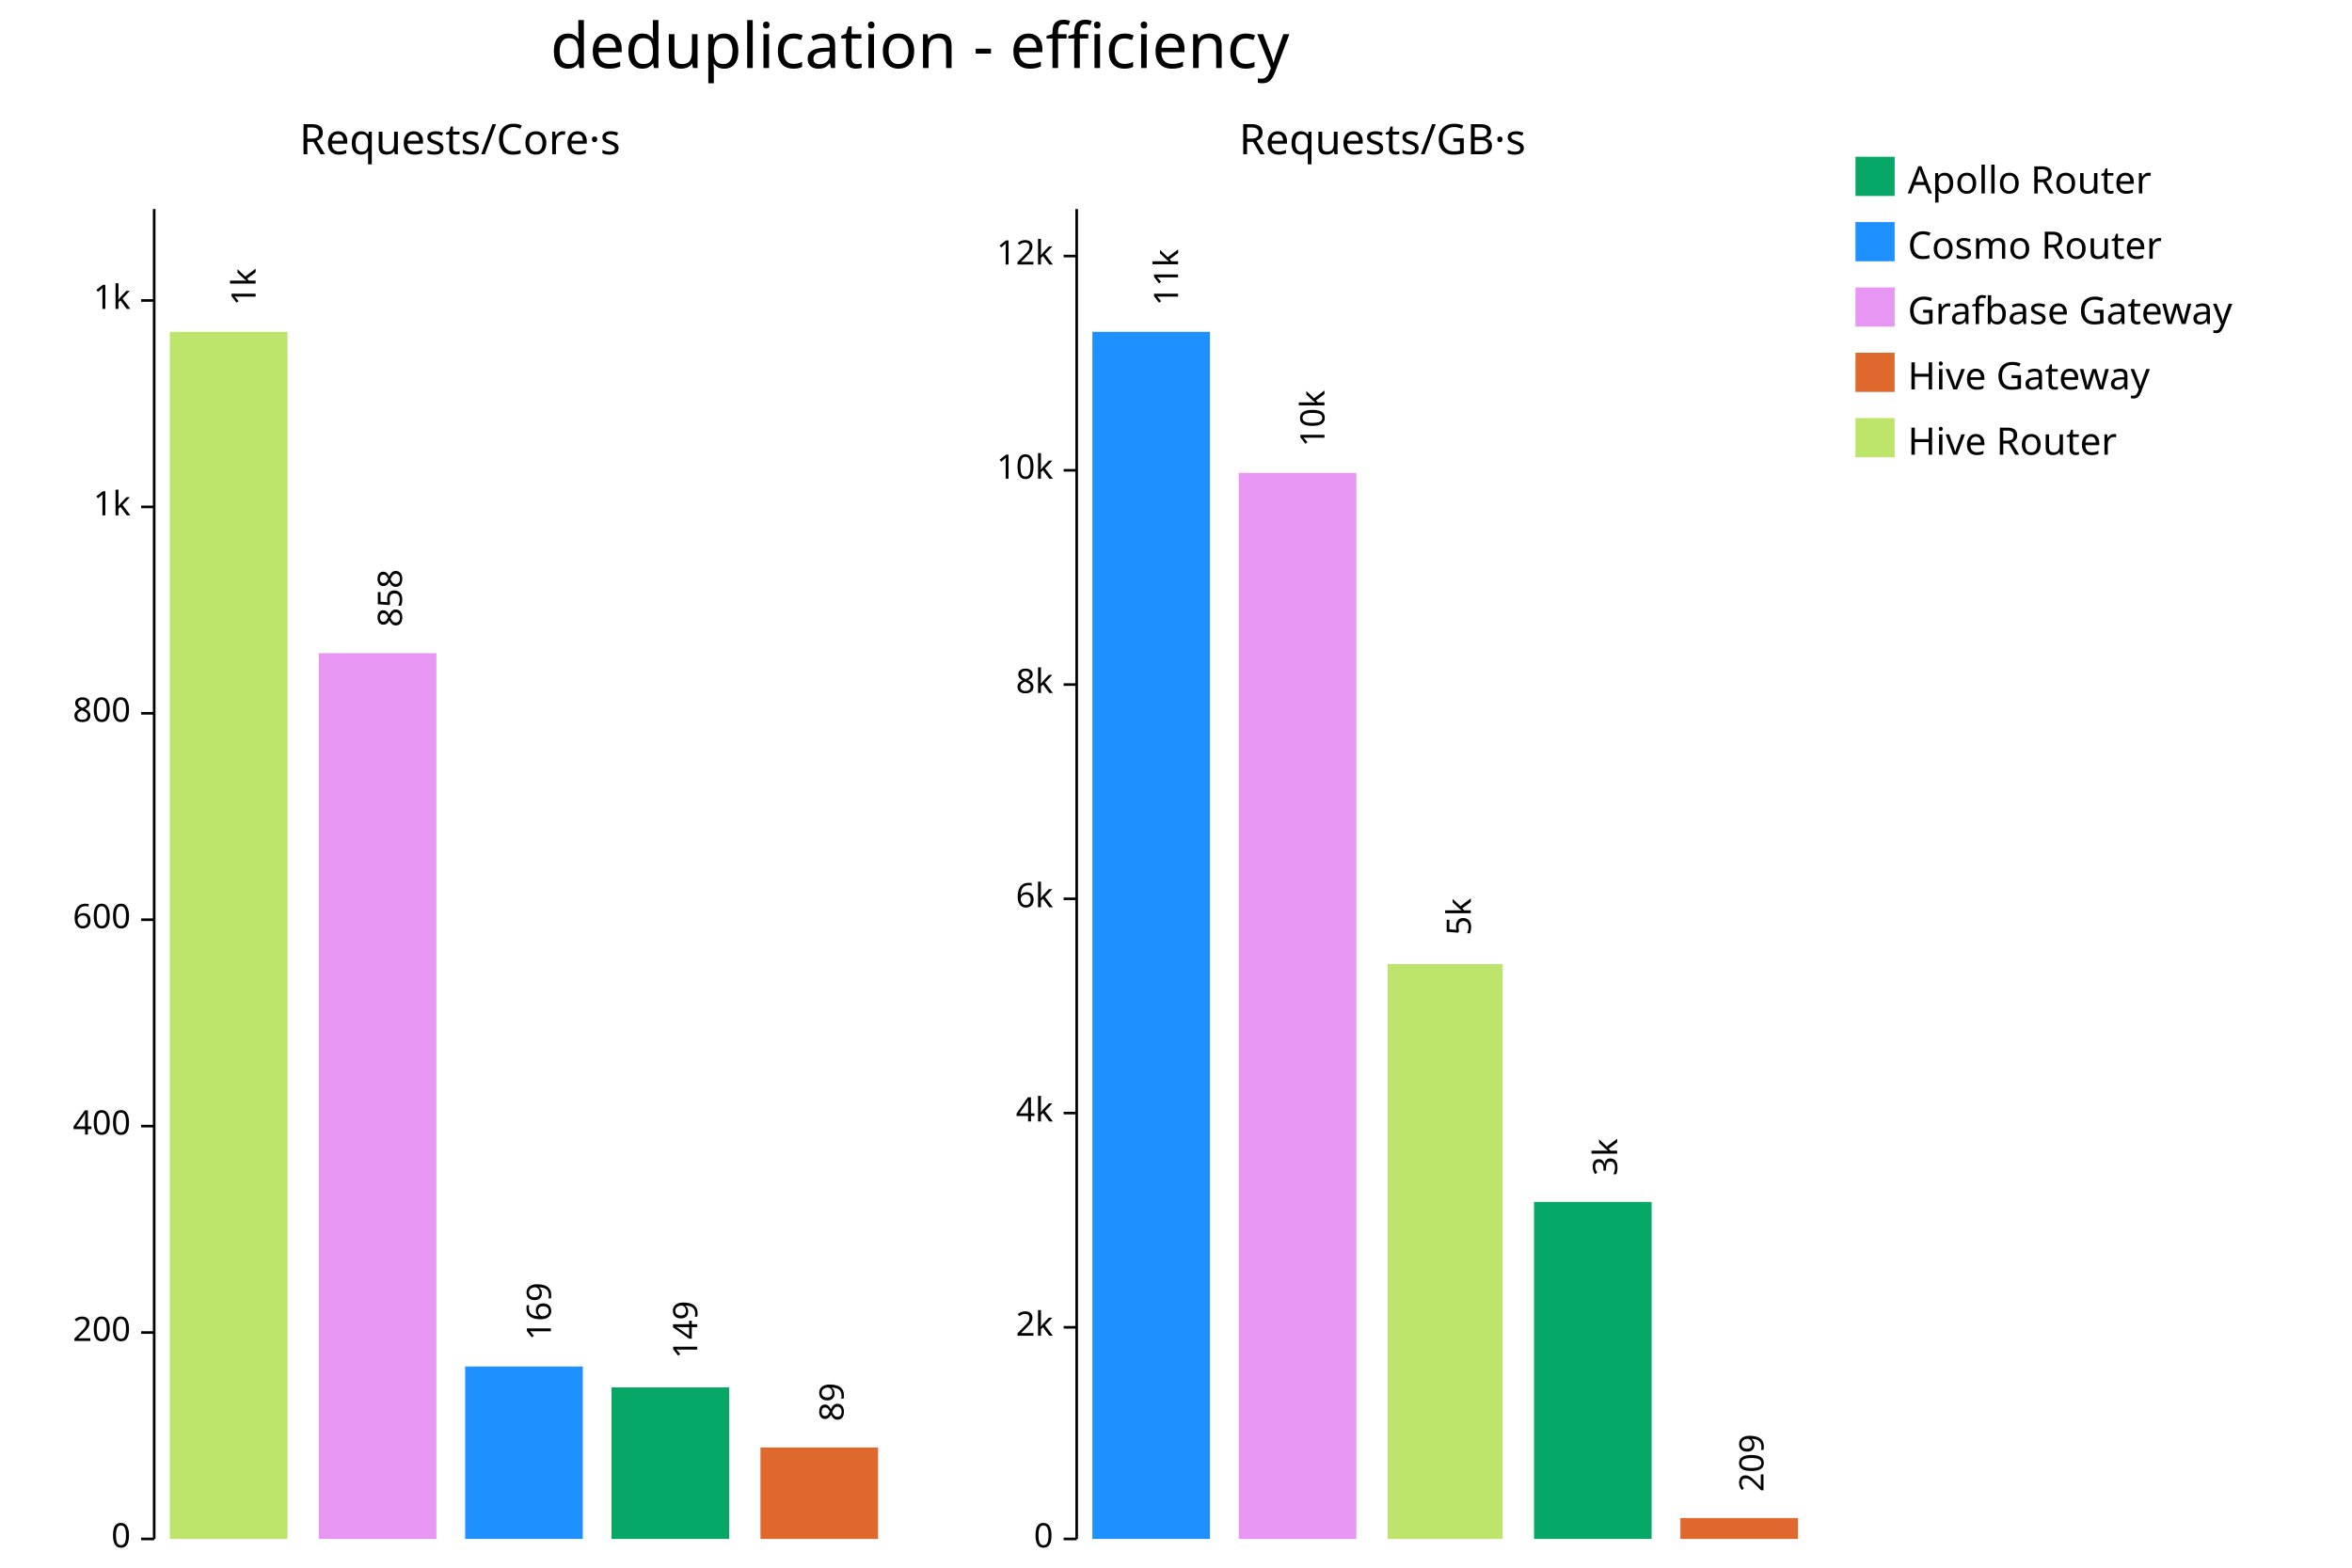
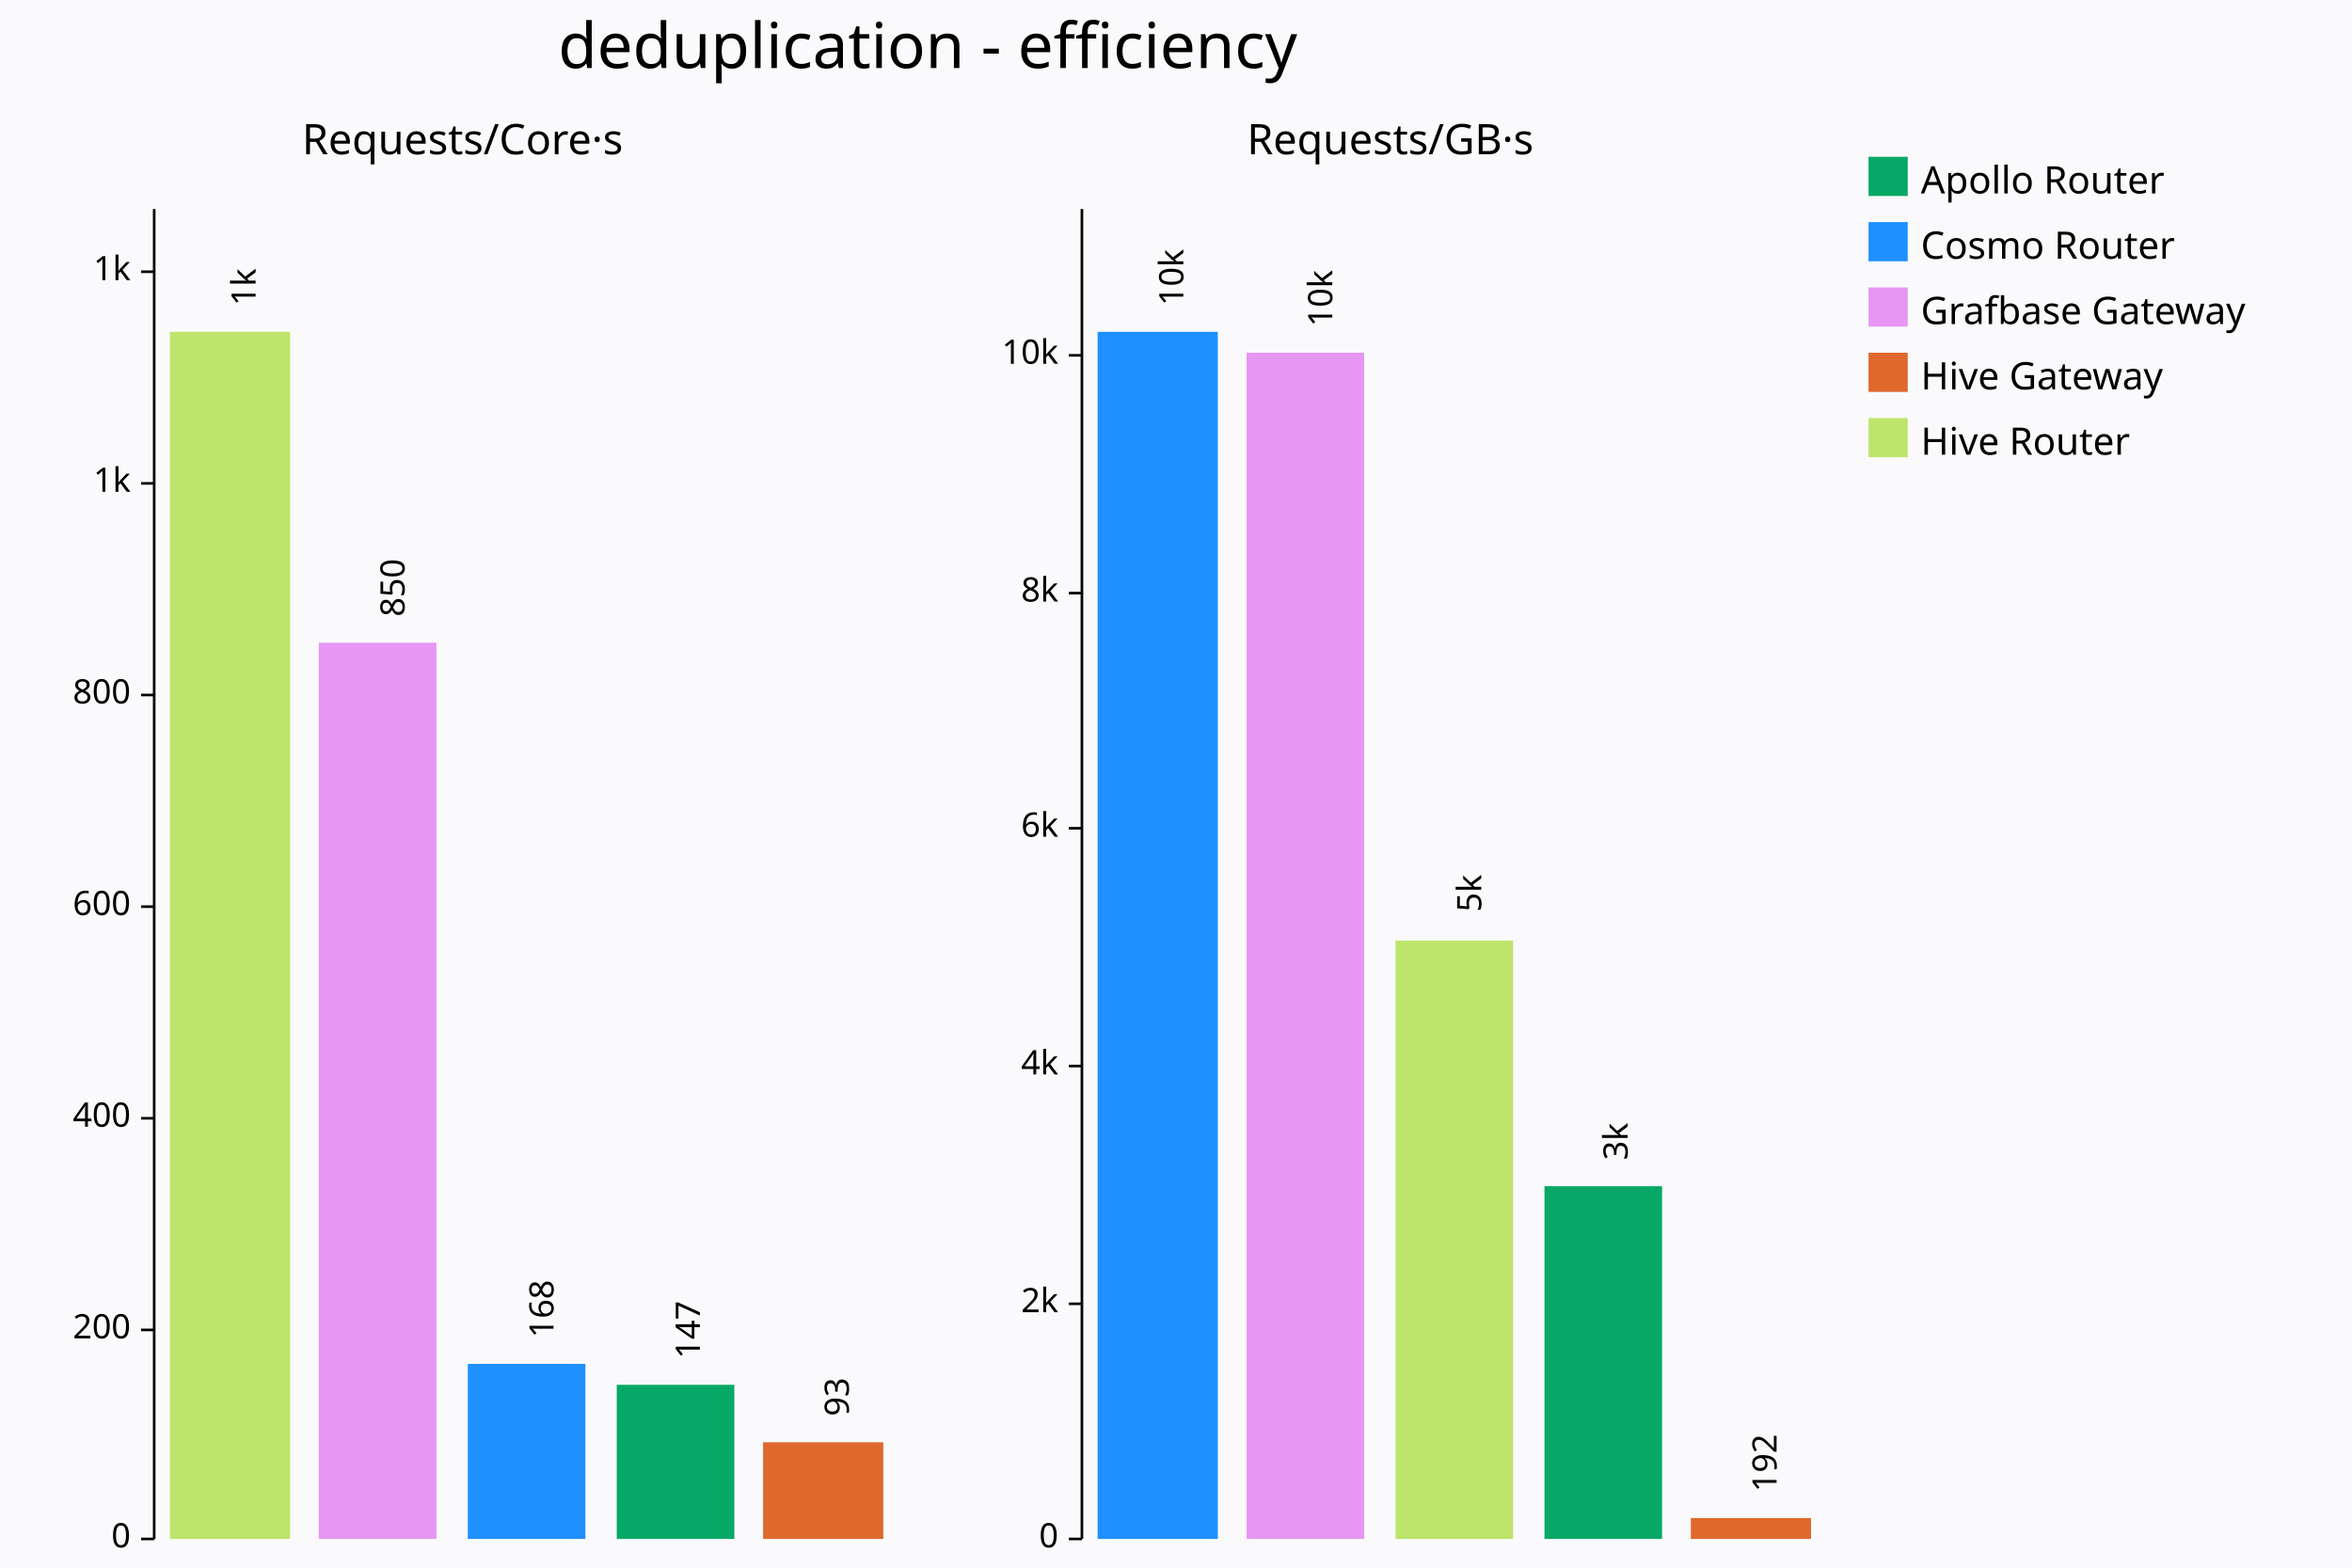
<svg xmlns="http://www.w3.org/2000/svg" width="900" height="600" viewBox="0 0 900 600">
-   <text x="352" y="20" dy="0.5ex" text-anchor="middle" font-family="sans-serif" font-size="24.194" opacity="1" fill="#000000">
+   <rect x="0" y="0" width="900" height="600" opacity="1" fill="#FAFAFC" stroke="none" />
+   <text x="355" y="20" dy="0.5ex" text-anchor="middle" font-family="sans-serif" font-size="24.194" opacity="1" fill="#000000">
deduplication - efficiency
</text>
-   <text x="176" y="55" dy="0.5ex" text-anchor="middle" font-family="sans-serif" font-size="16.129" opacity="1" fill="#000000">
+   <text x="177" y="55" dy="0.5ex" text-anchor="middle" font-family="sans-serif" font-size="16.129" opacity="1" fill="#000000">
Requests/Core·s
</text>
  <polyline fill="none" opacity="1" stroke="#000000" stroke-width="1" points="59,80 59,589 " />
  <text x="50" y="589" dy="0.5ex" text-anchor="end" font-family="sans-serif" font-size="12.903" opacity="1" fill="#000000">
0
</text>
  <polyline fill="none" opacity="1" stroke="#000000" stroke-width="1" points="54,589 59,589 " />
-   <text x="50" y="510" dy="0.5ex" text-anchor="end" font-family="sans-serif" font-size="12.903" opacity="1" fill="#000000">
+   <text x="50" y="509" dy="0.5ex" text-anchor="end" font-family="sans-serif" font-size="12.903" opacity="1" fill="#000000">
200
</text>
-   <polyline fill="none" opacity="1" stroke="#000000" stroke-width="1" points="54,510 59,510 " />
-   <text x="50" y="431" dy="0.5ex" text-anchor="end" font-family="sans-serif" font-size="12.903" opacity="1" fill="#000000">
+   <polyline fill="none" opacity="1" stroke="#000000" stroke-width="1" points="54,509 59,509 " />
+   <text x="50" y="428" dy="0.5ex" text-anchor="end" font-family="sans-serif" font-size="12.903" opacity="1" fill="#000000">
400
</text>
-   <polyline fill="none" opacity="1" stroke="#000000" stroke-width="1" points="54,431 59,431 " />
-   <text x="50" y="352" dy="0.5ex" text-anchor="end" font-family="sans-serif" font-size="12.903" opacity="1" fill="#000000">
+   <polyline fill="none" opacity="1" stroke="#000000" stroke-width="1" points="54,428 59,428 " />
+   <text x="50" y="347" dy="0.5ex" text-anchor="end" font-family="sans-serif" font-size="12.903" opacity="1" fill="#000000">
600
</text>
-   <polyline fill="none" opacity="1" stroke="#000000" stroke-width="1" points="54,352 59,352 " />
-   <text x="50" y="273" dy="0.5ex" text-anchor="end" font-family="sans-serif" font-size="12.903" opacity="1" fill="#000000">
+   <polyline fill="none" opacity="1" stroke="#000000" stroke-width="1" points="54,347 59,347 " />
+   <text x="50" y="266" dy="0.5ex" text-anchor="end" font-family="sans-serif" font-size="12.903" opacity="1" fill="#000000">
800
</text>
-   <polyline fill="none" opacity="1" stroke="#000000" stroke-width="1" points="54,273 59,273 " />
-   <text x="50" y="194" dy="0.5ex" text-anchor="end" font-family="sans-serif" font-size="12.903" opacity="1" fill="#000000">
+   <polyline fill="none" opacity="1" stroke="#000000" stroke-width="1" points="54,266 59,266 " />
+   <text x="50" y="185" dy="0.5ex" text-anchor="end" font-family="sans-serif" font-size="12.903" opacity="1" fill="#000000">
1k
</text>
-   <polyline fill="none" opacity="1" stroke="#000000" stroke-width="1" points="54,194 59,194 " />
-   <text x="50" y="115" dy="0.5ex" text-anchor="end" font-family="sans-serif" font-size="12.903" opacity="1" fill="#000000">
+   <polyline fill="none" opacity="1" stroke="#000000" stroke-width="1" points="54,185 59,185 " />
+   <text x="50" y="104" dy="0.5ex" text-anchor="end" font-family="sans-serif" font-size="12.903" opacity="1" fill="#000000">
1k
</text>
-   <polyline fill="none" opacity="1" stroke="#000000" stroke-width="1" points="54,115 59,115 " />
-   <rect x="65" y="127" width="45" height="462" opacity="1" fill="#BDE56C" stroke="none" />
+   <polyline fill="none" opacity="1" stroke="#000000" stroke-width="1" points="54,104 59,104 " />
+   <rect x="65" y="127" width="46" height="462" opacity="1" fill="#BDE56C" stroke="none" />
  <text x="88" y="117" dy="0.76em" text-anchor="start" font-family="sans-serif" font-size="12.903" opacity="1" fill="#000000" transform="rotate(270, 88, 117)">
1k
</text>
-   <rect x="122" y="250" width="45" height="339" opacity="1" fill="#E796F3" stroke="none" />
-   <text x="144" y="240" dy="0.76em" text-anchor="start" font-family="sans-serif" font-size="12.903" opacity="1" fill="#000000" transform="rotate(270, 144, 240)">
- 858
+   <rect x="122" y="246" width="45" height="343" opacity="1" fill="#E796F3" stroke="none" />
+   <text x="145" y="236" dy="0.76em" text-anchor="start" font-family="sans-serif" font-size="12.903" opacity="1" fill="#000000" transform="rotate(270, 145, 236)">
+ 850
</text>
-   <rect x="178" y="523" width="45" height="66" opacity="1" fill="#1E90FF" stroke="none" />
-   <text x="201" y="513" dy="0.76em" text-anchor="start" font-family="sans-serif" font-size="12.903" opacity="1" fill="#000000" transform="rotate(270, 201, 513)">
- 169
+   <rect x="179" y="522" width="45" height="67" opacity="1" fill="#1E90FF" stroke="none" />
+   <text x="202" y="512" dy="0.76em" text-anchor="start" font-family="sans-serif" font-size="12.903" opacity="1" fill="#000000" transform="rotate(270, 202, 512)">
+ 168
</text>
-   <rect x="234" y="531" width="45" height="58" opacity="1" fill="#07A865" stroke="none" />
-   <text x="257" y="520" dy="0.76em" text-anchor="start" font-family="sans-serif" font-size="12.903" opacity="1" fill="#000000" transform="rotate(270, 257, 520)">
- 149
+   <rect x="236" y="530" width="45" height="59" opacity="1" fill="#07A865" stroke="none" />
+   <text x="258" y="520" dy="0.76em" text-anchor="start" font-family="sans-serif" font-size="12.903" opacity="1" fill="#000000" transform="rotate(270, 258, 520)">
+ 147
</text>
-   <rect x="291" y="554" width="45" height="35" opacity="1" fill="#DF682D" stroke="none" />
-   <text x="313" y="544" dy="0.76em" text-anchor="start" font-family="sans-serif" font-size="12.903" opacity="1" fill="#000000" transform="rotate(270, 313, 544)">
- 89
+   <rect x="292" y="552" width="46" height="37" opacity="1" fill="#DF682D" stroke="none" />
+   <text x="315" y="542" dy="0.76em" text-anchor="start" font-family="sans-serif" font-size="12.903" opacity="1" fill="#000000" transform="rotate(270, 315, 542)">
+ 93
</text>
-   <text x="529" y="55" dy="0.5ex" text-anchor="middle" font-family="sans-serif" font-size="16.129" opacity="1" fill="#000000">
+   <text x="532" y="55" dy="0.5ex" text-anchor="middle" font-family="sans-serif" font-size="16.129" opacity="1" fill="#000000">
Requests/GB·s
</text>
-   <polyline fill="none" opacity="1" stroke="#000000" stroke-width="1" points="412,80 412,589 " />
-   <text x="403" y="589" dy="0.5ex" text-anchor="end" font-family="sans-serif" font-size="12.903" opacity="1" fill="#000000">
+   <polyline fill="none" opacity="1" stroke="#000000" stroke-width="1" points="414,80 414,589 " />
+   <text x="405" y="589" dy="0.5ex" text-anchor="end" font-family="sans-serif" font-size="12.903" opacity="1" fill="#000000">
0
</text>
-   <polyline fill="none" opacity="1" stroke="#000000" stroke-width="1" points="407,589 412,589 " />
-   <text x="403" y="508" dy="0.5ex" text-anchor="end" font-family="sans-serif" font-size="12.903" opacity="1" fill="#000000">
+   <polyline fill="none" opacity="1" stroke="#000000" stroke-width="1" points="409,589 414,589 " />
+   <text x="405" y="499" dy="0.5ex" text-anchor="end" font-family="sans-serif" font-size="12.903" opacity="1" fill="#000000">
2k
</text>
-   <polyline fill="none" opacity="1" stroke="#000000" stroke-width="1" points="407,508 412,508 " />
-   <text x="403" y="426" dy="0.5ex" text-anchor="end" font-family="sans-serif" font-size="12.903" opacity="1" fill="#000000">
+   <polyline fill="none" opacity="1" stroke="#000000" stroke-width="1" points="409,499 414,499 " />
+   <text x="405" y="408" dy="0.5ex" text-anchor="end" font-family="sans-serif" font-size="12.903" opacity="1" fill="#000000">
4k
</text>
-   <polyline fill="none" opacity="1" stroke="#000000" stroke-width="1" points="407,426 412,426 " />
-   <text x="403" y="344" dy="0.5ex" text-anchor="end" font-family="sans-serif" font-size="12.903" opacity="1" fill="#000000">
+   <polyline fill="none" opacity="1" stroke="#000000" stroke-width="1" points="409,408 414,408 " />
+   <text x="405" y="317" dy="0.5ex" text-anchor="end" font-family="sans-serif" font-size="12.903" opacity="1" fill="#000000">
6k
</text>
-   <polyline fill="none" opacity="1" stroke="#000000" stroke-width="1" points="407,344 412,344 " />
-   <text x="403" y="262" dy="0.5ex" text-anchor="end" font-family="sans-serif" font-size="12.903" opacity="1" fill="#000000">
+   <polyline fill="none" opacity="1" stroke="#000000" stroke-width="1" points="409,317 414,317 " />
+   <text x="405" y="227" dy="0.5ex" text-anchor="end" font-family="sans-serif" font-size="12.903" opacity="1" fill="#000000">
8k
</text>
-   <polyline fill="none" opacity="1" stroke="#000000" stroke-width="1" points="407,262 412,262 " />
-   <text x="403" y="180" dy="0.5ex" text-anchor="end" font-family="sans-serif" font-size="12.903" opacity="1" fill="#000000">
+   <polyline fill="none" opacity="1" stroke="#000000" stroke-width="1" points="409,227 414,227 " />
+   <text x="405" y="136" dy="0.5ex" text-anchor="end" font-family="sans-serif" font-size="12.903" opacity="1" fill="#000000">
10k
</text>
-   <polyline fill="none" opacity="1" stroke="#000000" stroke-width="1" points="407,180 412,180 " />
-   <text x="403" y="98" dy="0.5ex" text-anchor="end" font-family="sans-serif" font-size="12.903" opacity="1" fill="#000000">
- 12k
- </text>
-   <polyline fill="none" opacity="1" stroke="#000000" stroke-width="1" points="407,98 412,98 " />
-   <rect x="418" y="127" width="45" height="462" opacity="1" fill="#1E90FF" stroke="none" />
-   <text x="441" y="117" dy="0.76em" text-anchor="start" font-family="sans-serif" font-size="12.903" opacity="1" fill="#000000" transform="rotate(270, 441, 117)">
- 11k
- </text>
-   <rect x="474" y="181" width="45" height="408" opacity="1" fill="#E796F3" stroke="none" />
-   <text x="497" y="171" dy="0.76em" text-anchor="start" font-family="sans-serif" font-size="12.903" opacity="1" fill="#000000" transform="rotate(270, 497, 171)">
+   <polyline fill="none" opacity="1" stroke="#000000" stroke-width="1" points="409,136 414,136 " />
+   <rect x="420" y="127" width="46" height="462" opacity="1" fill="#1E90FF" stroke="none" />
+   <text x="443" y="117" dy="0.76em" text-anchor="start" font-family="sans-serif" font-size="12.903" opacity="1" fill="#000000" transform="rotate(270, 443, 117)">
10k
</text>
-   <rect x="531" y="369" width="44" height="220" opacity="1" fill="#BDE56C" stroke="none" />
-   <text x="553" y="358" dy="0.76em" text-anchor="start" font-family="sans-serif" font-size="12.903" opacity="1" fill="#000000" transform="rotate(270, 553, 358)">
+   <rect x="477" y="135" width="45" height="454" opacity="1" fill="#E796F3" stroke="none" />
+   <text x="500" y="125" dy="0.76em" text-anchor="start" font-family="sans-serif" font-size="12.903" opacity="1" fill="#000000" transform="rotate(270, 500, 125)">
+ 10k
+ </text>
+   <rect x="534" y="360" width="45" height="229" opacity="1" fill="#BDE56C" stroke="none" />
+   <text x="557" y="349" dy="0.76em" text-anchor="start" font-family="sans-serif" font-size="12.903" opacity="1" fill="#000000" transform="rotate(270, 557, 349)">
5k
</text>
-   <rect x="587" y="460" width="45" height="129" opacity="1" fill="#07A865" stroke="none" />
-   <text x="609" y="450" dy="0.76em" text-anchor="start" font-family="sans-serif" font-size="12.903" opacity="1" fill="#000000" transform="rotate(270, 609, 450)">
+   <rect x="591" y="454" width="45" height="135" opacity="1" fill="#07A865" stroke="none" />
+   <text x="613" y="444" dy="0.76em" text-anchor="start" font-family="sans-serif" font-size="12.903" opacity="1" fill="#000000" transform="rotate(270, 613, 444)">
3k
</text>
-   <rect x="643" y="581" width="45" height="8" opacity="1" fill="#DF682D" stroke="none" />
-   <text x="665" y="571" dy="0.76em" text-anchor="start" font-family="sans-serif" font-size="12.903" opacity="1" fill="#000000" transform="rotate(270, 665, 571)">
- 209
+   <rect x="647" y="581" width="46" height="8" opacity="1" fill="#DF682D" stroke="none" />
+   <text x="670" y="571" dy="0.76em" text-anchor="start" font-family="sans-serif" font-size="12.903" opacity="1" fill="#000000" transform="rotate(270, 670, 571)">
+ 192
</text>
-   <rect x="710" y="60" width="15" height="15" opacity="1" fill="#07A865" stroke="none" />
-   <text x="730" y="63" dy="0.76em" text-anchor="start" font-family="sans-serif" font-size="14.516" opacity="1" fill="#000000">
+   <rect x="715" y="60" width="15" height="15" opacity="1" fill="#07A865" stroke="none" />
+   <text x="735" y="63" dy="0.76em" text-anchor="start" font-family="sans-serif" font-size="14.516" opacity="1" fill="#000000">
Apollo Router
</text>
-   <rect x="710" y="85" width="15" height="15" opacity="1" fill="#1E90FF" stroke="none" />
-   <text x="730" y="88" dy="0.76em" text-anchor="start" font-family="sans-serif" font-size="14.516" opacity="1" fill="#000000">
+   <rect x="715" y="85" width="15" height="15" opacity="1" fill="#1E90FF" stroke="none" />
+   <text x="735" y="88" dy="0.76em" text-anchor="start" font-family="sans-serif" font-size="14.516" opacity="1" fill="#000000">
Cosmo Router
</text>
-   <rect x="710" y="110" width="15" height="15" opacity="1" fill="#E796F3" stroke="none" />
-   <text x="730" y="113" dy="0.76em" text-anchor="start" font-family="sans-serif" font-size="14.516" opacity="1" fill="#000000">
+   <rect x="715" y="110" width="15" height="15" opacity="1" fill="#E796F3" stroke="none" />
+   <text x="735" y="113" dy="0.76em" text-anchor="start" font-family="sans-serif" font-size="14.516" opacity="1" fill="#000000">
Grafbase Gateway
</text>
-   <rect x="710" y="135" width="15" height="15" opacity="1" fill="#DF682D" stroke="none" />
-   <text x="730" y="138" dy="0.76em" text-anchor="start" font-family="sans-serif" font-size="14.516" opacity="1" fill="#000000">
+   <rect x="715" y="135" width="15" height="15" opacity="1" fill="#DF682D" stroke="none" />
+   <text x="735" y="138" dy="0.76em" text-anchor="start" font-family="sans-serif" font-size="14.516" opacity="1" fill="#000000">
Hive Gateway
</text>
-   <rect x="710" y="160" width="15" height="15" opacity="1" fill="#BDE56C" stroke="none" />
-   <text x="730" y="163" dy="0.76em" text-anchor="start" font-family="sans-serif" font-size="14.516" opacity="1" fill="#000000">
+   <rect x="715" y="160" width="15" height="15" opacity="1" fill="#BDE56C" stroke="none" />
+   <text x="735" y="163" dy="0.76em" text-anchor="start" font-family="sans-serif" font-size="14.516" opacity="1" fill="#000000">
Hive Router
</text>
</svg>
